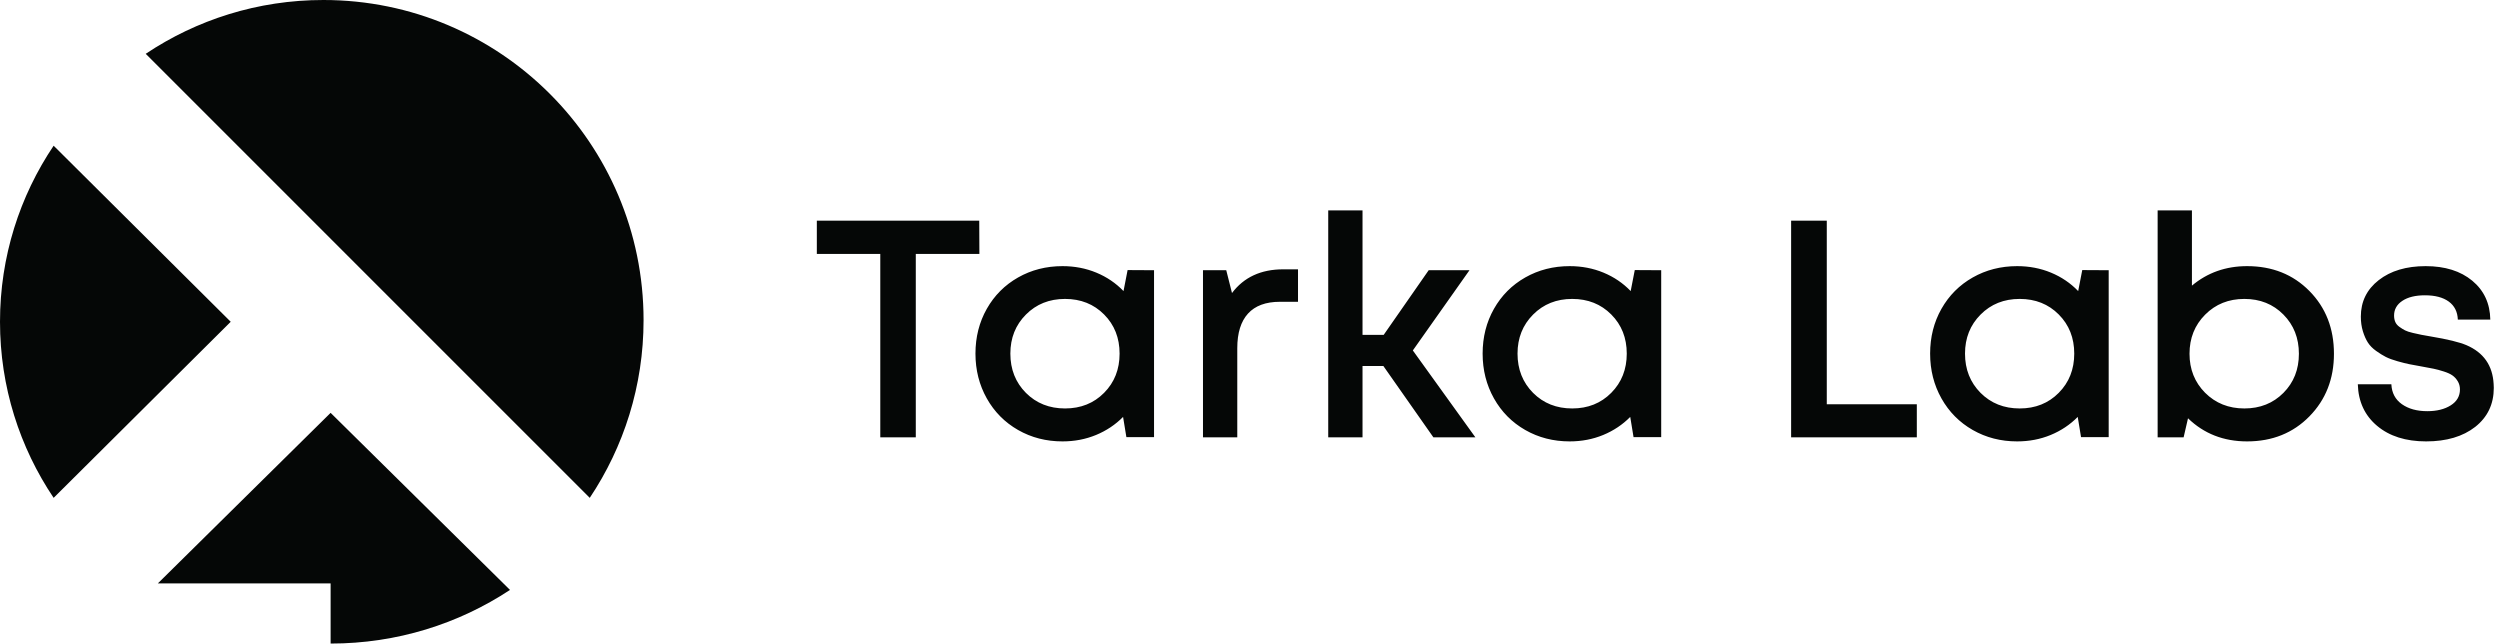
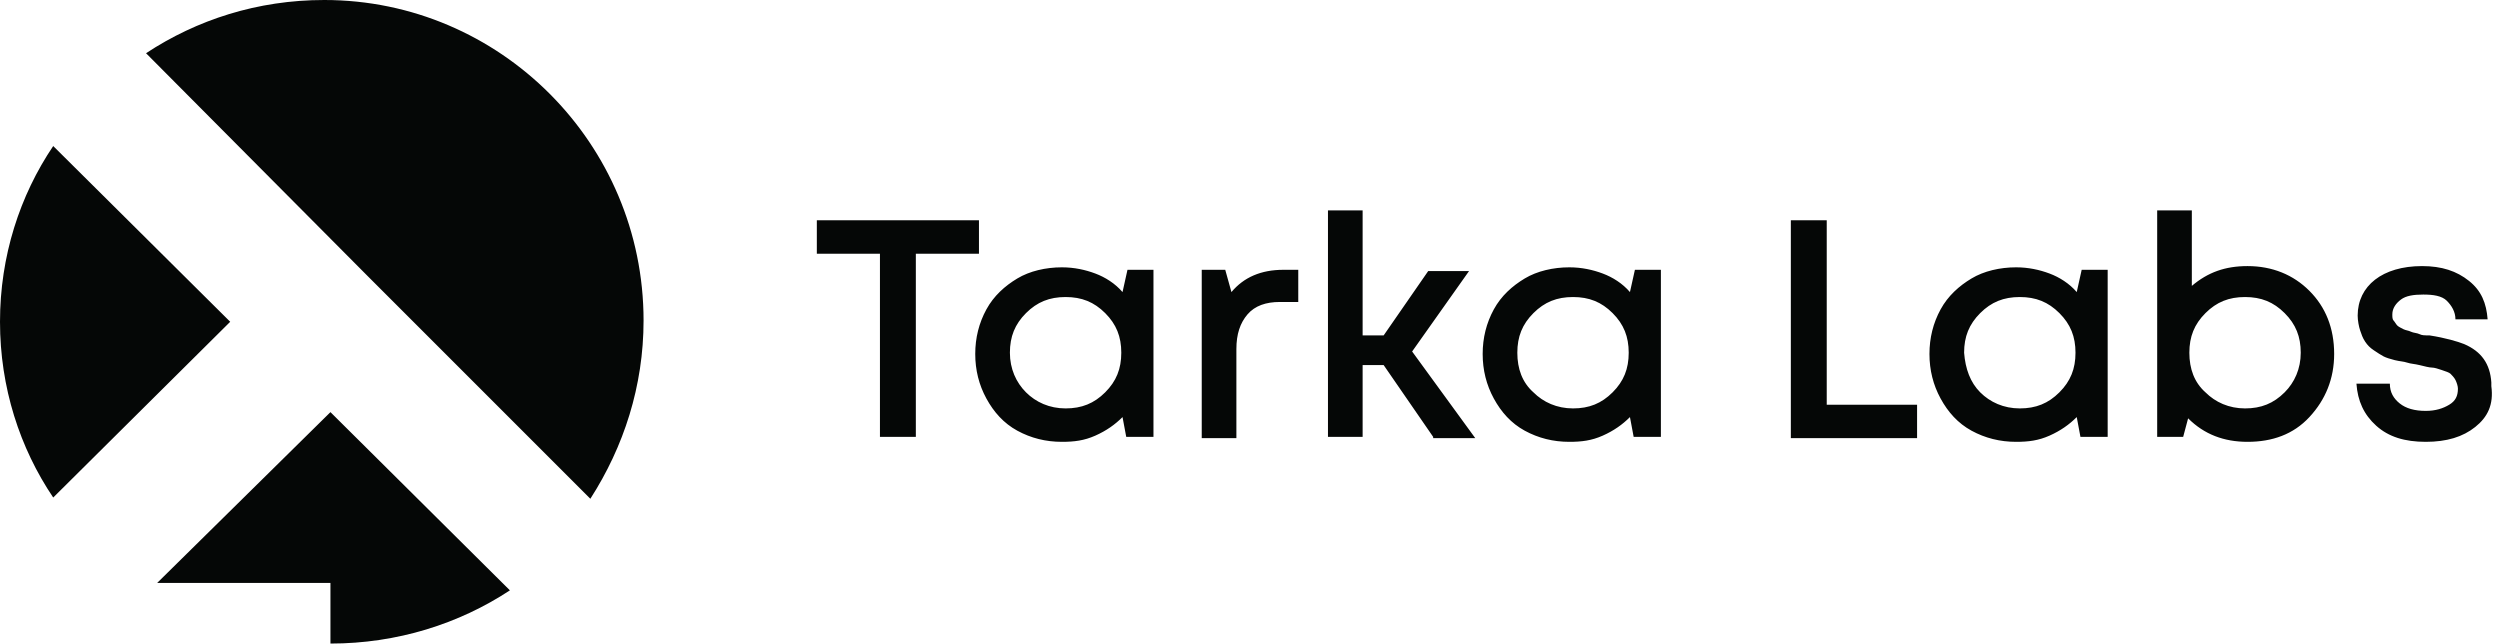
- <svg xmlns="http://www.w3.org/2000/svg" width="202px" height="52px" viewBox="0 0 202 52" version="1.1">
-   <g id="Symbols" stroke="none" stroke-width="1" fill="none" fill-rule="evenodd">
-     <g id="logo" fill="#050706">
+ <svg xmlns="http://www.w3.org/2000/svg" version="1.1" id="Layer_1" x="0px" y="0px" viewBox="0 0 202 52" style="enable-background:new 0 0 202 52;" xml:space="preserve">
+   <style type="text/css">
+ 	.st0{fill-rule:evenodd;clip-rule:evenodd;fill:#050706;}
+ </style>
+   <g id="Symbols">
+     <g id="logo">
      <g id="Combined-Shape">
-         <path d="M79.123,17.83 L79.135,20.516 L73.996,20.516 L73.996,35.335 L71.127,35.335 L71.127,20.516 L66,20.516 L66,17.83 L79.123,17.83 Z M91.11,21.822 L93.246,21.834 L93.246,35.323 L91.012,35.323 L90.744,33.687 C90.125,34.314 89.397,34.8 88.559,35.146 C87.72,35.492 86.817,35.665 85.849,35.665 C84.53,35.665 83.334,35.357 82.26,34.743 C81.186,34.128 80.343,33.278 79.733,32.192 C79.123,31.105 78.817,29.899 78.817,28.572 C78.817,27.238 79.123,26.031 79.733,24.953 C80.343,23.875 81.186,23.03 82.26,22.42 C83.334,21.81 84.53,21.504 85.849,21.504 C86.825,21.504 87.737,21.679 88.583,22.029 C89.429,22.379 90.162,22.876 90.78,23.519 L91.11,21.822 Z M82.895,31.746 C83.733,32.584 84.787,33.003 86.056,33.003 C87.326,33.003 88.378,32.582 89.212,31.74 C90.046,30.898 90.463,29.842 90.463,28.572 C90.463,27.303 90.046,26.249 89.212,25.411 C88.378,24.572 87.326,24.153 86.056,24.153 C84.787,24.153 83.733,24.574 82.895,25.417 C82.056,26.259 81.637,27.311 81.637,28.572 C81.637,29.842 82.056,30.9 82.895,31.746 Z M103.683,21.761 L104.879,21.761 L104.879,24.385 L103.415,24.385 C102.275,24.385 101.417,24.703 100.839,25.337 C100.261,25.972 99.972,26.904 99.972,28.133 L99.972,35.335 L97.201,35.335 L97.201,21.834 L99.081,21.834 L99.545,23.677 C100.505,22.4 101.885,21.761 103.683,21.761 Z M115.817,35.335 L111.776,29.573 L110.092,29.573 L110.092,35.335 L107.321,35.335 L107.321,17 L110.092,17 L110.092,27.059 L111.801,27.059 L115.438,21.834 L118.734,21.834 L114.157,28.316 L119.21,35.335 L115.817,35.335 Z M132.089,21.822 L134.225,21.834 L134.225,35.323 L131.991,35.323 L131.723,33.687 C131.104,34.314 130.376,34.8 129.538,35.146 C128.699,35.492 127.796,35.665 126.828,35.665 C125.509,35.665 124.313,35.357 123.239,34.743 C122.165,34.128 121.322,33.278 120.712,32.192 C120.102,31.105 119.796,29.899 119.796,28.572 C119.796,27.238 120.102,26.031 120.712,24.953 C121.322,23.875 122.165,23.03 123.239,22.42 C124.313,21.81 125.509,21.504 126.828,21.504 C127.804,21.504 128.716,21.679 129.562,22.029 C130.408,22.379 131.141,22.876 131.759,23.519 L132.089,21.822 Z M123.874,31.746 C124.712,32.584 125.766,33.003 127.035,33.003 C128.305,33.003 129.357,32.582 130.191,31.74 C131.025,30.898 131.442,29.842 131.442,28.572 C131.442,27.303 131.025,26.249 130.191,25.411 C129.357,24.572 128.305,24.153 127.035,24.153 C125.766,24.153 124.712,24.574 123.874,25.417 C123.035,26.259 122.616,27.311 122.616,28.572 C122.616,29.842 123.035,30.9 123.874,31.746 Z M147.604,32.662 L154.879,32.662 L154.879,35.335 L144.723,35.335 L144.723,17.83 L147.604,17.83 L147.604,32.662 Z M168.246,21.822 L170.382,21.834 L170.382,35.323 L168.148,35.323 L167.88,33.687 C167.261,34.314 166.533,34.8 165.695,35.146 C164.857,35.492 163.953,35.665 162.985,35.665 C161.666,35.665 160.47,35.357 159.396,34.743 C158.322,34.128 157.479,33.278 156.869,32.192 C156.259,31.105 155.954,29.899 155.954,28.572 C155.954,27.238 156.259,26.031 156.869,24.953 C157.479,23.875 158.322,23.03 159.396,22.42 C160.47,21.81 161.666,21.504 162.985,21.504 C163.961,21.504 164.873,21.679 165.719,22.029 C166.566,22.379 167.298,22.876 167.917,23.519 L168.246,21.822 Z M160.031,31.746 C160.869,32.584 161.923,33.003 163.192,33.003 C164.462,33.003 165.514,32.582 166.348,31.74 C167.182,30.898 167.599,29.842 167.599,28.572 C167.599,27.303 167.182,26.249 166.348,25.411 C165.514,24.572 164.462,24.153 163.192,24.153 C161.923,24.153 160.869,24.574 160.031,25.417 C159.193,26.259 158.773,27.311 158.773,28.572 C158.773,29.842 159.193,30.9 160.031,31.746 Z M181.564,21.504 C183.598,21.504 185.277,22.174 186.599,23.512 C187.922,24.851 188.583,26.542 188.583,28.584 C188.583,30.611 187.922,32.297 186.599,33.644 C185.277,34.991 183.598,35.665 181.564,35.665 C179.668,35.665 178.077,35.042 176.791,33.797 L176.437,35.335 L174.337,35.335 L174.337,17 L177.108,17 L177.108,23.079 C178.362,22.029 179.847,21.504 181.564,21.504 Z M178.17,31.734 C179.017,32.58 180.075,33.003 181.344,33.003 C182.614,33.003 183.666,32.584 184.5,31.746 C185.334,30.908 185.751,29.854 185.751,28.584 C185.751,27.315 185.334,26.259 184.5,25.417 C183.666,24.574 182.614,24.153 181.344,24.153 C180.075,24.153 179.019,24.576 178.177,25.423 C177.334,26.269 176.913,27.323 176.913,28.584 C176.913,29.838 177.332,30.888 178.17,31.734 Z M199.997,34.493 C198.996,35.274 197.673,35.665 196.029,35.665 C194.385,35.665 193.065,35.245 192.068,34.407 C191.071,33.569 190.552,32.45 190.512,31.05 L193.222,31.05 C193.254,31.742 193.537,32.277 194.07,32.656 C194.603,33.034 195.289,33.223 196.127,33.223 C196.892,33.223 197.523,33.066 198.019,32.753 C198.515,32.44 198.764,32.011 198.764,31.465 C198.764,31.221 198.705,31.001 198.587,30.806 C198.469,30.611 198.326,30.454 198.159,30.336 C197.993,30.218 197.757,30.11 197.451,30.013 C197.146,29.915 196.874,29.842 196.634,29.793 C196.393,29.744 196.07,29.683 195.663,29.61 C195.248,29.537 194.918,29.476 194.674,29.427 C194.43,29.378 194.113,29.299 193.722,29.189 C193.332,29.079 193.016,28.963 192.776,28.841 C192.536,28.719 192.274,28.556 191.989,28.353 C191.704,28.149 191.482,27.923 191.323,27.675 C191.165,27.427 191.031,27.124 190.921,26.766 C190.811,26.408 190.756,26.013 190.756,25.582 C190.756,24.369 191.238,23.386 192.202,22.634 C193.167,21.881 194.43,21.504 195.993,21.504 C197.555,21.504 198.81,21.897 199.759,22.682 C200.707,23.468 201.193,24.515 201.217,25.826 L198.593,25.826 C198.568,25.191 198.324,24.705 197.86,24.367 C197.396,24.029 196.754,23.86 195.932,23.86 C195.167,23.86 194.56,24.009 194.113,24.306 C193.665,24.603 193.441,25 193.441,25.496 C193.441,25.691 193.474,25.864 193.539,26.015 C193.604,26.165 193.716,26.298 193.875,26.412 C194.033,26.526 194.184,26.619 194.326,26.692 C194.469,26.766 194.68,26.835 194.961,26.9 C195.242,26.965 195.472,27.016 195.651,27.052 C195.83,27.089 196.094,27.136 196.444,27.193 C197.763,27.413 198.711,27.645 199.289,27.889 C200.672,28.483 201.404,29.528 201.486,31.026 C201.494,31.124 201.498,31.229 201.498,31.343 C201.498,32.653 200.998,33.703 199.997,34.493 Z M29.713,22.288 L11.774,4.348 C15.881,1.603 20.817,0 26.129,0 C40.417,0 52,11.583 52,25.871 C52,31.182 50.397,36.118 47.652,40.226 L29.713,22.288 L29.713,22.288 Z M4.334,11.774 L18.642,26 L4.334,40.226 C1.598,36.156 0,31.264 0,26 C0,20.736 1.597,15.844 4.334,11.774 Z M41.208,47.666 C37.06,50.402 32.077,52 26.714,52 L26.714,47.138 L12.755,47.138 L26.714,33.358 L41.208,47.666 Z" />
+         <path class="st0" d="M79.1,17.8l0,2.7H74v14.8h-2.9V20.5H66v-2.7H79.1z M91.1,21.8l2.1,0v13.5H91l-0.3-1.6     c-0.6,0.6-1.3,1.1-2.2,1.5s-1.7,0.5-2.7,0.5c-1.3,0-2.5-0.3-3.6-0.9s-1.9-1.5-2.5-2.6c-0.6-1.1-0.9-2.3-0.9-3.6     c0-1.3,0.3-2.5,0.9-3.6s1.5-1.9,2.5-2.5s2.3-0.9,3.6-0.9c1,0,1.9,0.2,2.7,0.5s1.6,0.8,2.2,1.5L91.1,21.8z M82.9,31.7     c0.8,0.8,1.9,1.3,3.2,1.3s2.3-0.4,3.2-1.3s1.3-1.9,1.3-3.2s-0.4-2.3-1.3-3.2s-1.9-1.3-3.2-1.3s-2.3,0.4-3.2,1.3s-1.3,1.9-1.3,3.2     C81.6,29.8,82.1,30.9,82.9,31.7z M103.7,21.8h1.2v2.6h-1.5c-1.1,0-2,0.3-2.6,1s-0.9,1.6-0.9,2.8v7.2h-2.8V21.8h1.9l0.5,1.8     C100.5,22.4,101.9,21.8,103.7,21.8z M115.8,35.3l-4-5.8h-1.7v5.8h-2.8V17h2.8v10.1h1.7l3.6-5.2h3.3l-4.6,6.5l5.1,7H115.8z      M132.1,21.8l2.1,0v13.5H132l-0.3-1.6c-0.6,0.6-1.3,1.1-2.2,1.5s-1.7,0.5-2.7,0.5c-1.3,0-2.5-0.3-3.6-0.9s-1.9-1.5-2.5-2.6     c-0.6-1.1-0.9-2.3-0.9-3.6c0-1.3,0.3-2.5,0.9-3.6s1.5-1.9,2.5-2.5s2.3-0.9,3.6-0.9c1,0,1.9,0.2,2.7,0.5s1.6,0.8,2.2,1.5     L132.1,21.8z M123.9,31.7c0.8,0.8,1.9,1.3,3.2,1.3c1.3,0,2.3-0.4,3.2-1.3s1.3-1.9,1.3-3.2s-0.4-2.3-1.3-3.2s-1.9-1.3-3.2-1.3     c-1.3,0-2.3,0.4-3.2,1.3s-1.3,1.9-1.3,3.2C122.6,29.8,123,30.9,123.9,31.7z M147.6,32.7h7.3v2.7h-10.2V17.8h2.9V32.7z      M168.2,21.8l2.1,0v13.5h-2.2l-0.3-1.6c-0.6,0.6-1.3,1.1-2.2,1.5s-1.7,0.5-2.7,0.5c-1.3,0-2.5-0.3-3.6-0.9s-1.9-1.5-2.5-2.6     c-0.6-1.1-0.9-2.3-0.9-3.6c0-1.3,0.3-2.5,0.9-3.6s1.5-1.9,2.5-2.5s2.3-0.9,3.6-0.9c1,0,1.9,0.2,2.7,0.5s1.6,0.8,2.2,1.5     L168.2,21.8z M160,31.7c0.8,0.8,1.9,1.3,3.2,1.3s2.3-0.4,3.2-1.3s1.3-1.9,1.3-3.2s-0.4-2.3-1.3-3.2s-1.9-1.3-3.2-1.3     s-2.3,0.4-3.2,1.3s-1.3,1.9-1.3,3.2C158.8,29.8,159.2,30.9,160,31.7z M181.6,21.5c2,0,3.7,0.7,5,2s2,3,2,5.1c0,2-0.7,3.7-2,5.1     s-3,2-5,2c-1.9,0-3.5-0.6-4.8-1.9l-0.4,1.5h-2.1V17h2.8v6.1C178.4,22,179.8,21.5,181.6,21.5z M178.2,31.7     c0.8,0.8,1.9,1.3,3.2,1.3s2.3-0.4,3.2-1.3c0.8-0.8,1.3-1.9,1.3-3.2s-0.4-2.3-1.3-3.2s-1.9-1.3-3.2-1.3s-2.3,0.4-3.2,1.3     s-1.3,1.9-1.3,3.2C176.9,29.8,177.3,30.9,178.2,31.7z M200,34.5c-1,0.8-2.3,1.2-4,1.2s-3-0.4-4-1.3s-1.5-2-1.6-3.4h2.7     c0,0.7,0.3,1.2,0.8,1.6c0.5,0.4,1.2,0.6,2.1,0.6c0.8,0,1.4-0.2,1.9-0.5s0.7-0.7,0.7-1.3c0-0.2-0.1-0.5-0.2-0.7     c-0.1-0.2-0.3-0.4-0.4-0.5s-0.4-0.2-0.7-0.3s-0.6-0.2-0.8-0.2s-0.6-0.1-1-0.2c-0.4-0.1-0.7-0.1-1-0.2s-0.6-0.1-1-0.2     s-0.7-0.2-0.9-0.3s-0.5-0.3-0.8-0.5s-0.5-0.4-0.7-0.7s-0.3-0.6-0.4-0.9s-0.2-0.8-0.2-1.2c0-1.2,0.5-2.2,1.4-2.9s2.2-1.1,3.8-1.1     s2.8,0.4,3.8,1.2s1.4,1.8,1.5,3.1h-2.6c0-0.6-0.3-1.1-0.7-1.5s-1.1-0.5-1.9-0.5c-0.8,0-1.4,0.1-1.8,0.4s-0.7,0.7-0.7,1.2     c0,0.2,0,0.4,0.1,0.5s0.2,0.3,0.3,0.4s0.3,0.2,0.5,0.3s0.4,0.1,0.6,0.2s0.5,0.1,0.7,0.2s0.4,0.1,0.8,0.1c1.3,0.2,2.3,0.5,2.8,0.7     c1.4,0.6,2.1,1.6,2.2,3.1c0,0.1,0,0.2,0,0.3C201.5,32.7,201,33.7,200,34.5z M29.7,22.3L11.8,4.3c4.1-2.7,9-4.3,14.4-4.3     C40.4,0,52,11.6,52,25.9c0,5.3-1.6,10.2-4.3,14.4L29.7,22.3L29.7,22.3z M4.3,11.8L18.6,26L4.3,40.2C1.6,36.2,0,31.3,0,26     C0,20.7,1.6,15.8,4.3,11.8z M41.2,47.7c-4.1,2.7-9.1,4.3-14.5,4.3v-4.9h-14l14-13.8L41.2,47.7z" />
      </g>
    </g>
  </g>
</svg>
